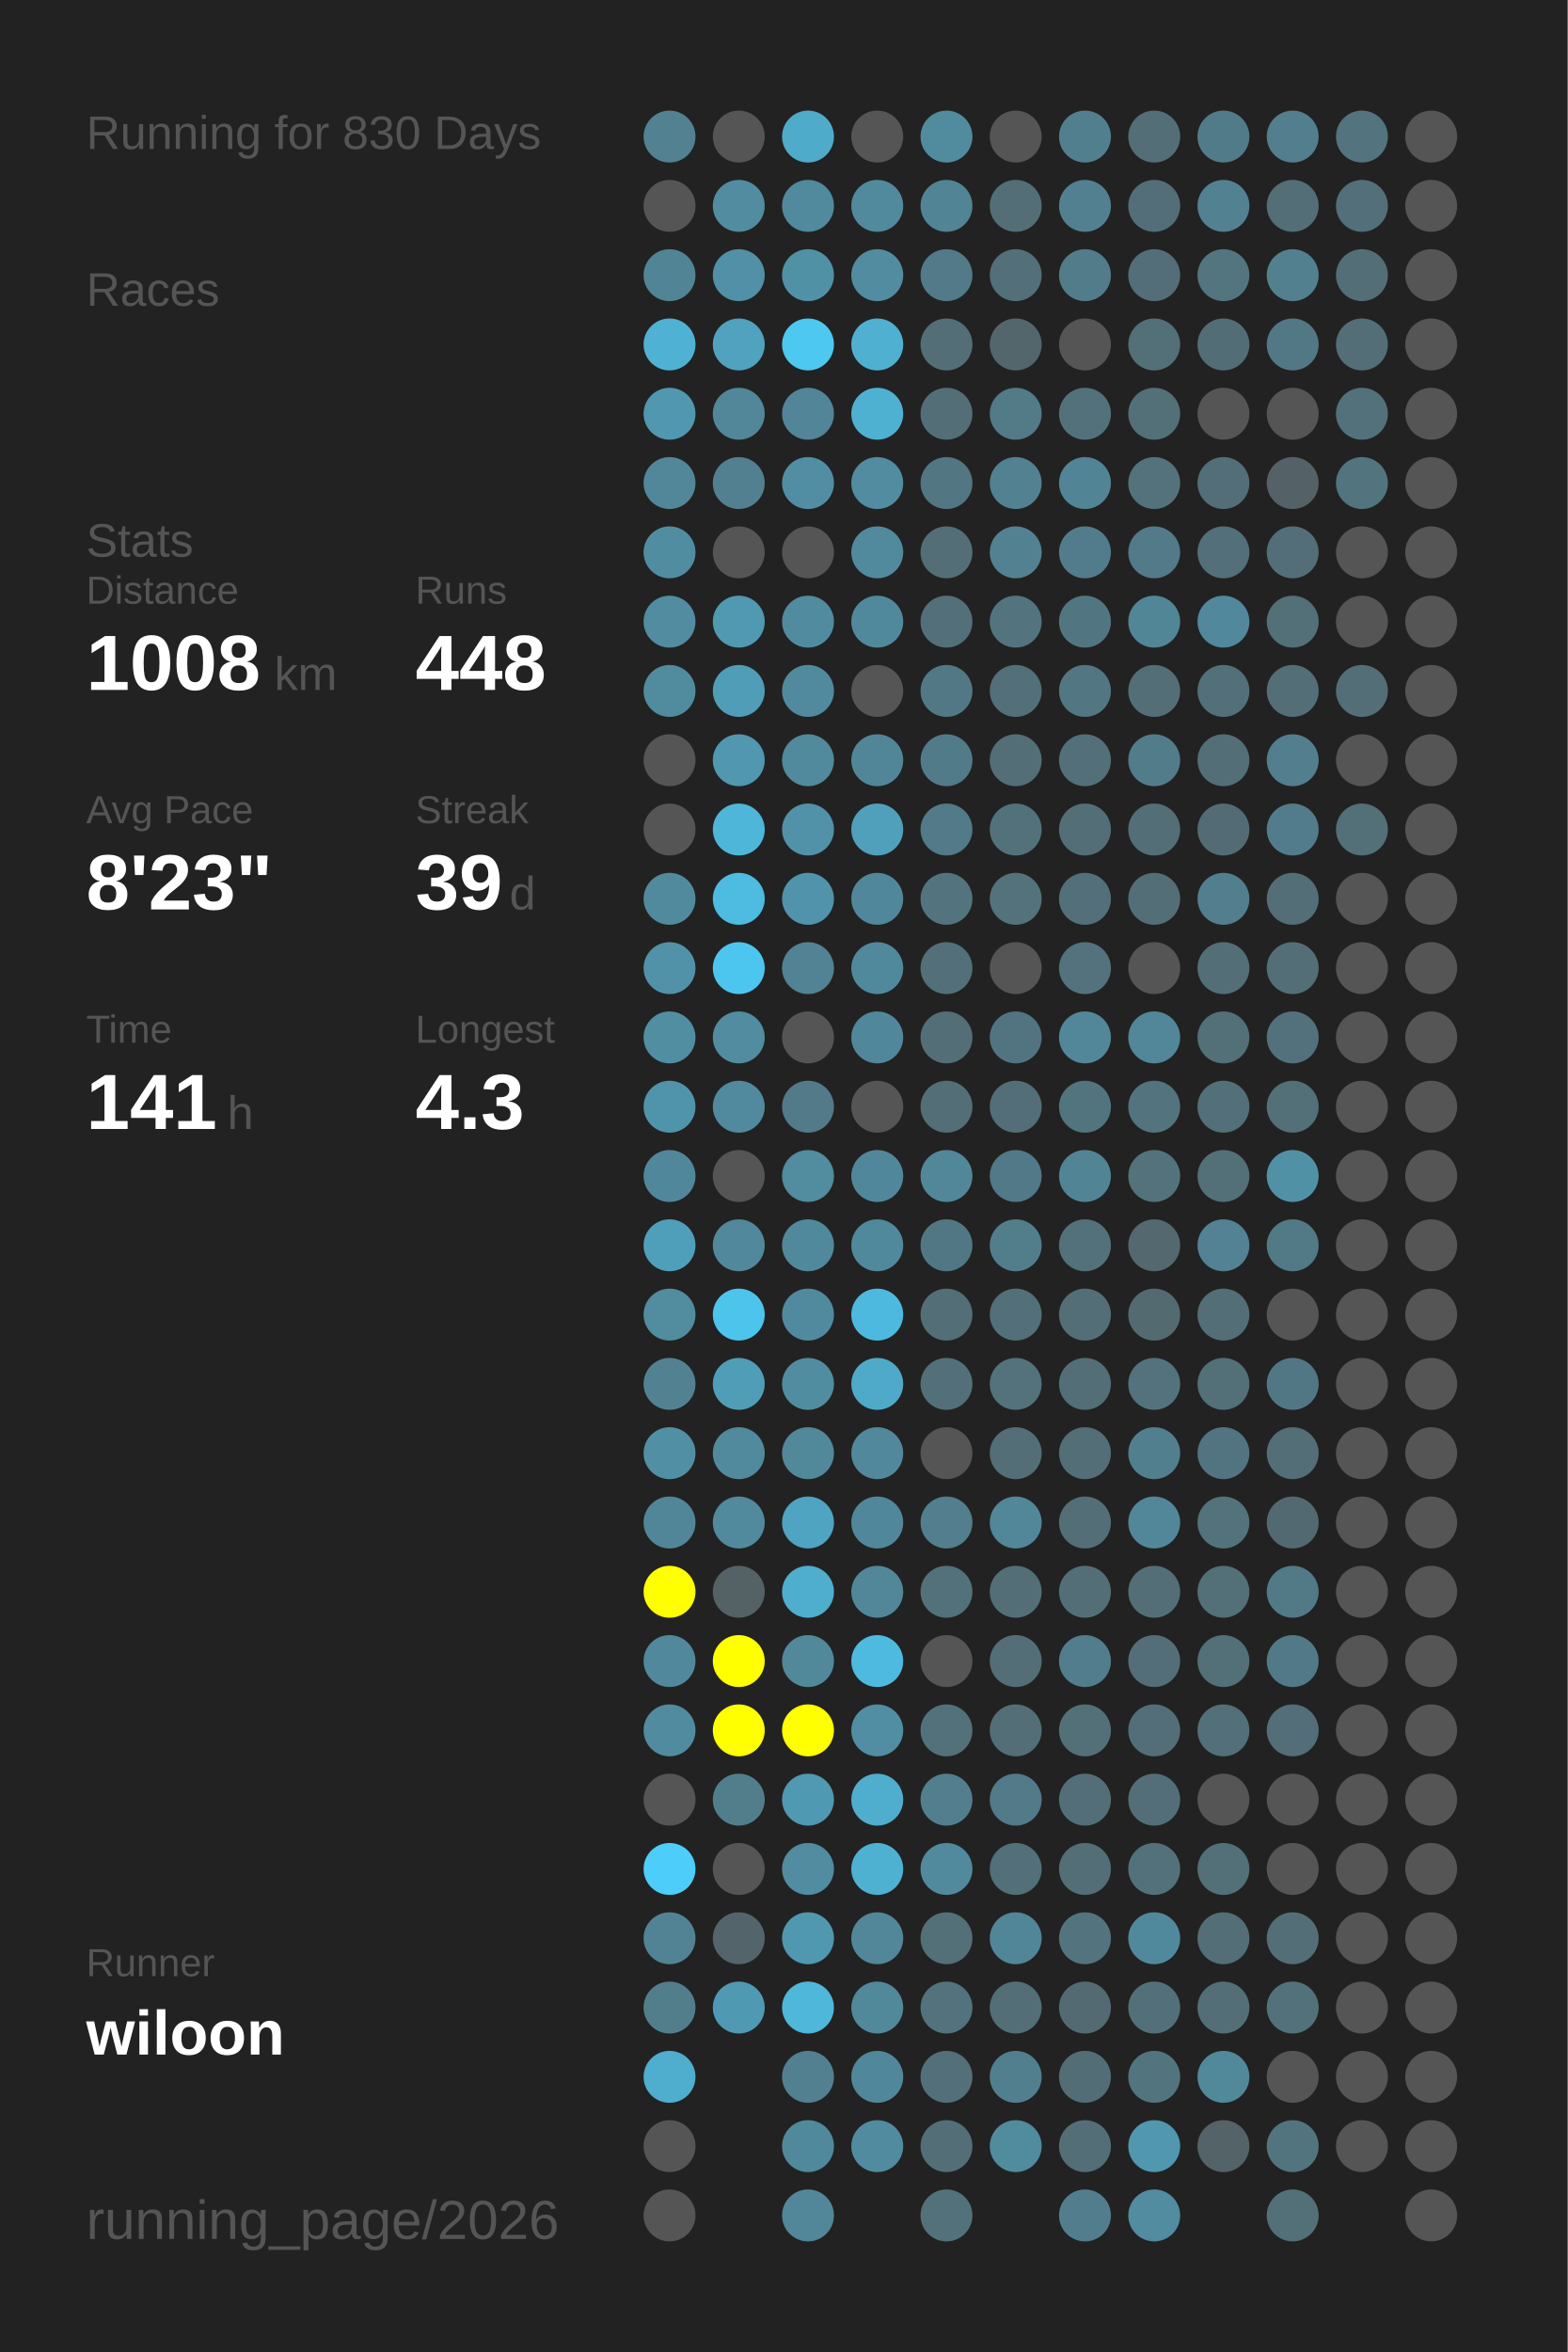
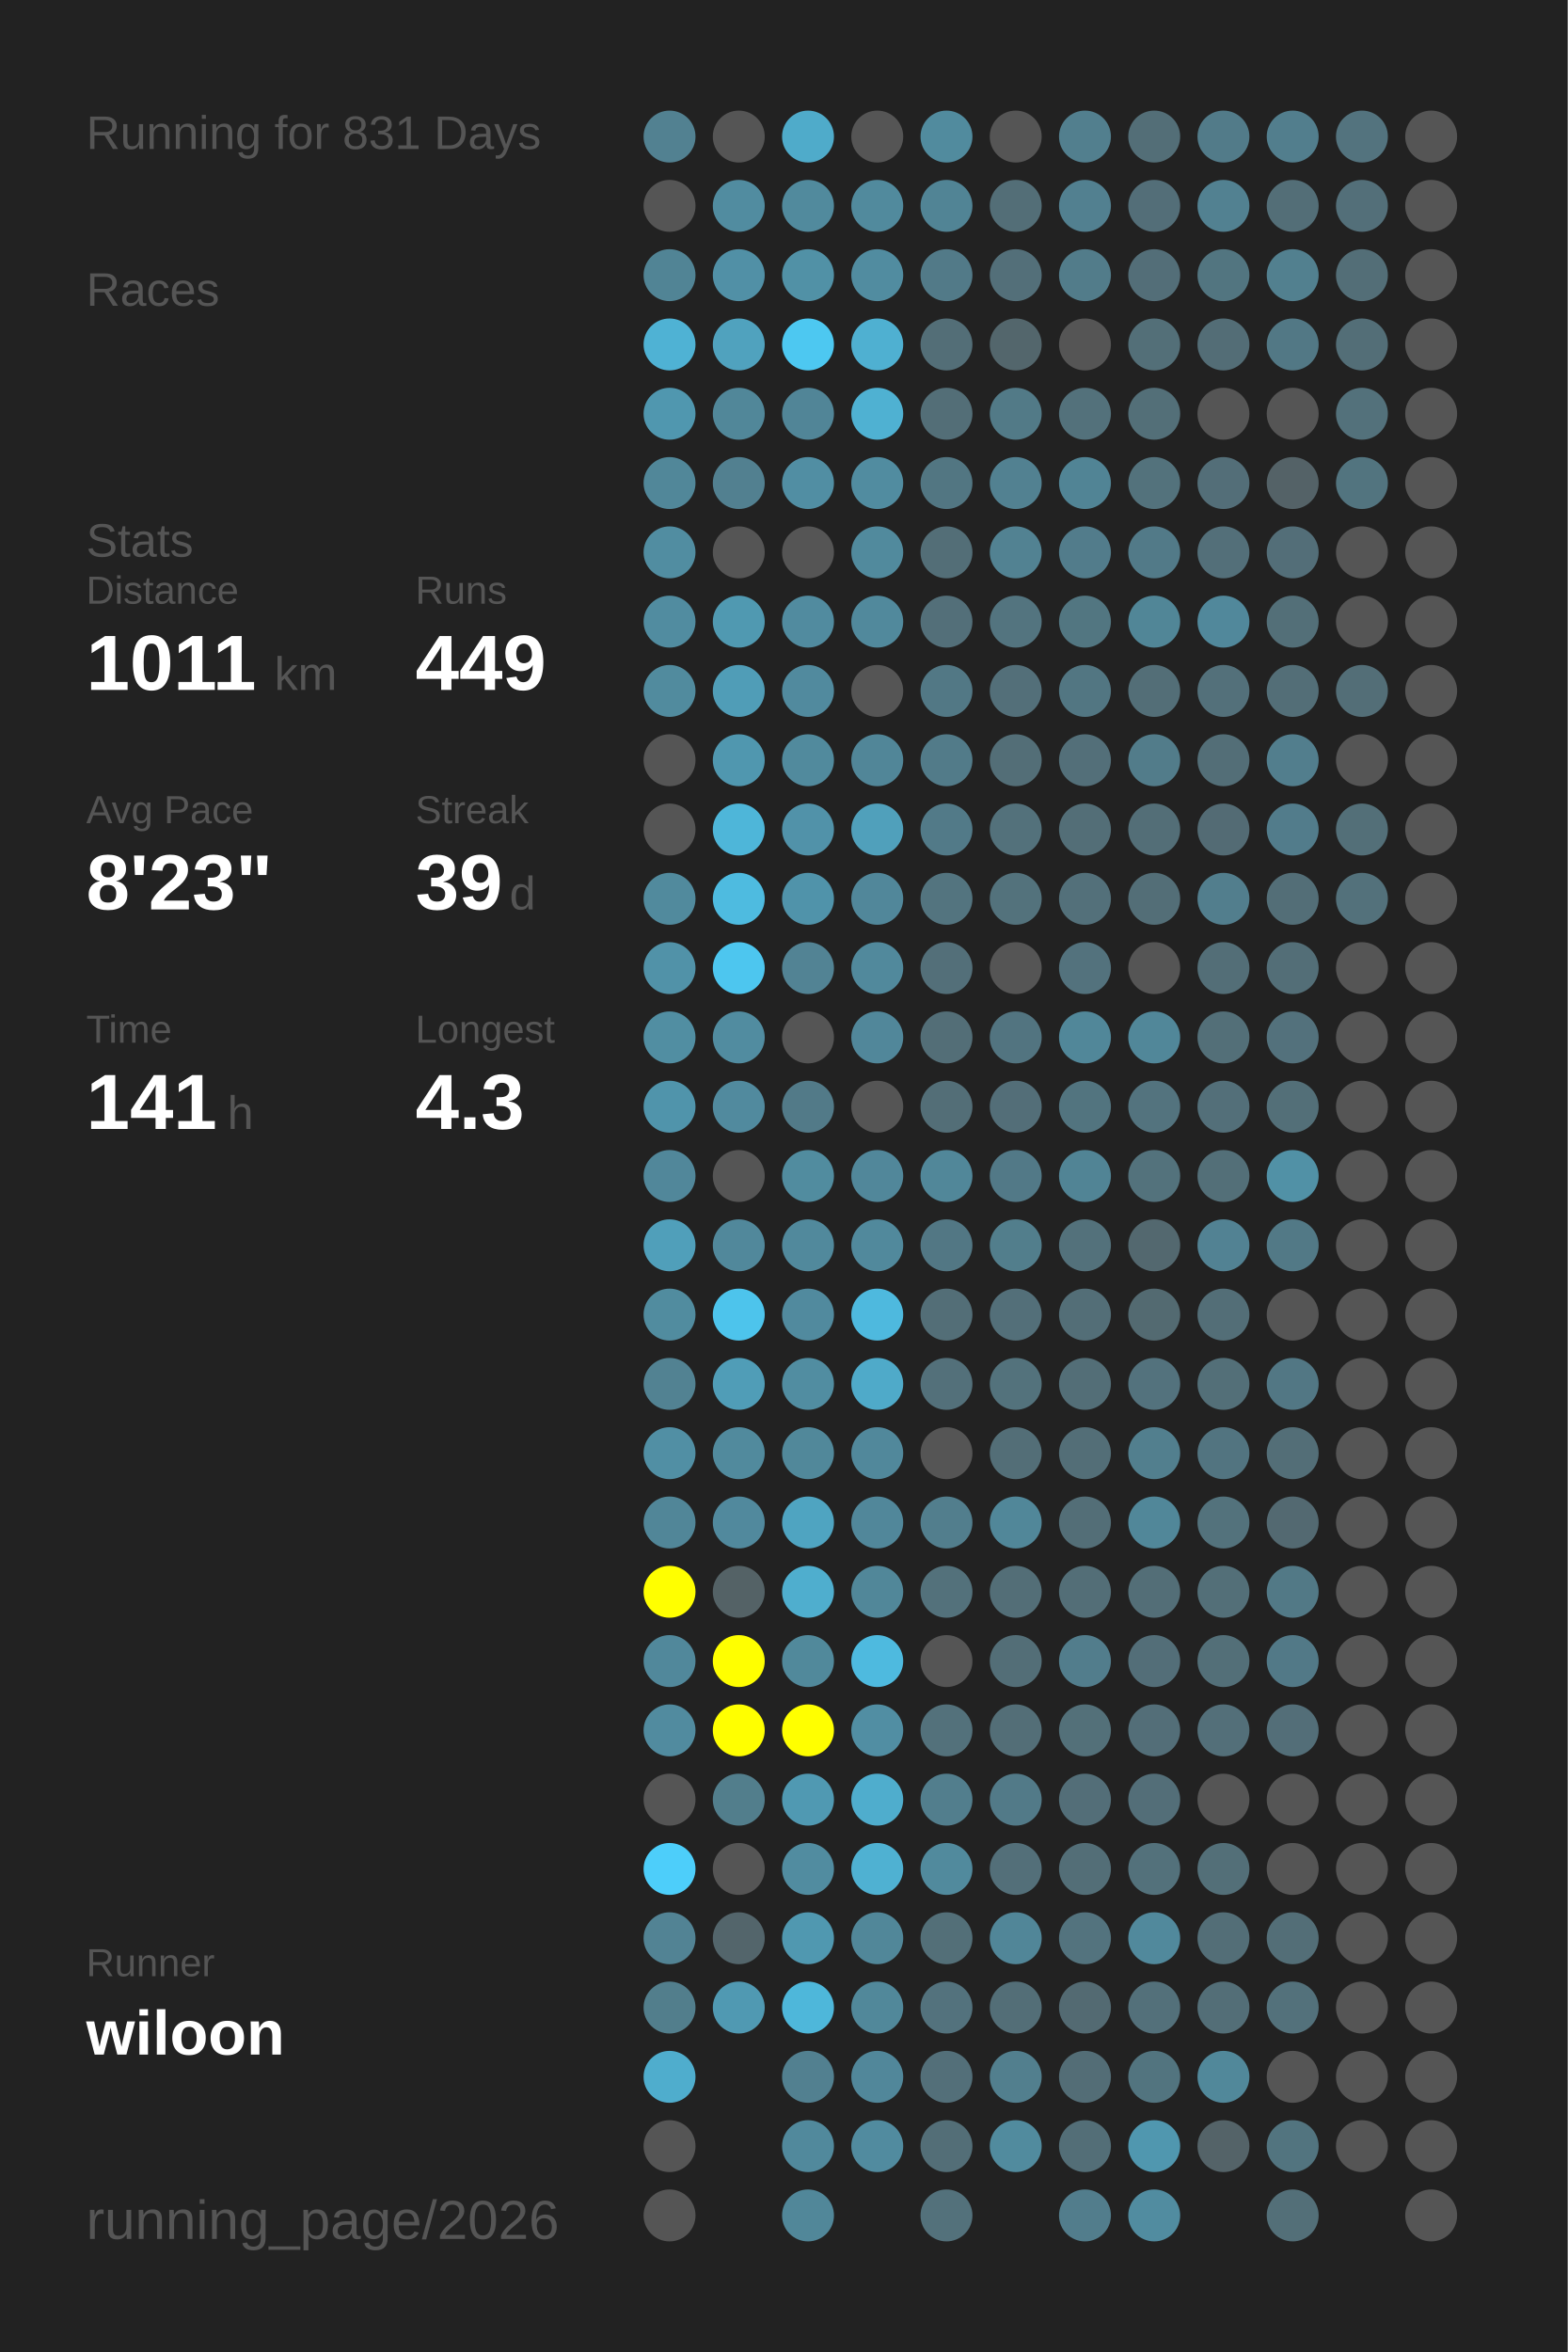
<svg xmlns="http://www.w3.org/2000/svg" baseProfile="full" height="300mm" version="1.1" viewBox="0,0,200,300" width="200mm">
  <defs />
  <rect fill="#222222" height="300" width="200" x="0" y="0" />
-   <text fill="#555555" style="font-size:6px; font-family:Arial;" x="11" y="19">Running for 830 Days</text>
+   <text fill="#555555" style="font-size:6px; font-family:Arial;" x="11" y="19">Running for 831 Days</text>
  <text fill="#555555" style="font-size:6px; font-family:Arial;" x="11" y="39">Races</text>
  <text fill="#555555" style="font-size:6px; font-family:Arial;" x="11" y="71">Stats</text>
  <text fill="#555555" style="font-size:5px; font-family:Arial;" x="11" y="77">Distance</text>
-   <text fill="#FFFFFF" style="font-size:10px; font-family:Arial; font-weight:bold;" x="11" y="88">1008</text>
+   <text fill="#FFFFFF" style="font-size:10px; font-family:Arial; font-weight:bold;" x="11" y="88">1011</text>
  <text fill="#555555" style="font-size:6px; font-family:Arial;" x="35" y="88">km</text>
  <text fill="#555555" style="font-size:5px; font-family:Arial;" x="53" y="77">Runs</text>
-   <text fill="#FFFFFF" style="font-size:10px; font-family:Arial; font-weight:bold;" x="53" y="88">448</text>
+   <text fill="#FFFFFF" style="font-size:10px; font-family:Arial; font-weight:bold;" x="53" y="88">449</text>
  <text fill="#555555" style="font-size:5px; font-family:Arial;" x="11" y="105">Avg Pace</text>
  <text fill="#FFFFFF" style="font-size:10px; font-family:Arial; font-weight:bold;" x="11" y="116">8'23"</text>
  <text fill="#555555" style="font-size:5px; font-family:Arial;" x="53" y="105">Streak</text>
  <text fill="#FFFFFF" style="font-size:10px; font-family:Arial; font-weight:bold;" x="53" y="116">39</text>
  <text fill="#555555" style="font-size:6px; font-family:Arial;" x="65" y="116">d</text>
  <text fill="#555555" style="font-size:5px; font-family:Arial;" x="11" y="133">Time</text>
  <text fill="#FFFFFF" style="font-size:10px; font-family:Arial; font-weight:bold;" x="11" y="144">141</text>
  <text fill="#555555" style="font-size:6px; font-family:Arial;" x="29" y="144">h</text>
  <text fill="#555555" style="font-size:5px; font-family:Arial;" x="53" y="133">Longest</text>
  <text fill="#FFFFFF" style="font-size:10px; font-family:Arial; font-weight:bold;" x="53" y="144">4.3</text>
  <text fill="#555555" style="font-size:5px; font-family:Arial;" x="11" y="252.065">Runner</text>
  <text fill="#FFFFFF" style="font-size:8px; font-family:Arial; font-weight:bold;" x="11" y="262.065">wiloon</text>
  <text fill="#555555" style="font-size:7px; font-family:Arial;" x="11" y="285.581">running_page/2026</text>
  <circle cx="85.417" cy="17.419" fill="#528191" r="3.312" />
  <circle cx="85.417" cy="26.258" fill="#555555" r="3.312" />
  <circle cx="85.417" cy="35.097" fill="#518495" r="3.312" />
  <circle cx="85.417" cy="43.935" fill="#4fb2d4" r="3.312" />
  <circle cx="85.417" cy="52.774" fill="#5097af" r="3.312" />
  <circle cx="85.417" cy="61.613" fill="#518799" r="3.312" />
  <circle cx="85.417" cy="70.452" fill="#518da1" r="3.312" />
  <circle cx="85.417" cy="79.29" fill="#518ca0" r="3.312" />
  <circle cx="85.417" cy="88.129" fill="#518b9e" r="3.312" />
  <circle cx="85.417" cy="96.968" fill="#555555" r="3.312" />
  <circle cx="85.417" cy="105.806" fill="#555555" r="3.312" />
  <circle cx="85.417" cy="114.645" fill="#518a9d" r="3.312" />
  <circle cx="85.417" cy="123.484" fill="#5192a8" r="3.312" />
  <circle cx="85.417" cy="132.323" fill="#518ea2" r="3.312" />
  <circle cx="85.417" cy="141.161" fill="#5094ab" r="3.312" />
  <circle cx="85.417" cy="150" fill="#51879a" r="3.312" />
  <circle cx="85.417" cy="158.839" fill="#509fba" r="3.312" />
  <circle cx="85.417" cy="167.677" fill="#518c9f" r="3.312" />
  <circle cx="85.417" cy="176.516" fill="#528292" r="3.312" />
  <circle cx="85.417" cy="185.355" fill="#518fa4" r="3.312" />
  <circle cx="85.417" cy="194.194" fill="#518698" r="3.312" />
  <circle cx="85.417" cy="203.032" fill="#FFFF00" r="3.312" />
  <circle cx="85.417" cy="211.871" fill="#51889b" r="3.312" />
  <circle cx="85.417" cy="220.71" fill="#518b9f" r="3.312" />
  <circle cx="85.417" cy="229.548" fill="#555555" r="3.312" />
  <circle cx="85.417" cy="238.387" fill="#4dcefa" r="3.312" />
  <circle cx="85.417" cy="247.226" fill="#528394" r="3.312" />
  <circle cx="85.417" cy="256.065" fill="#527e8c" r="3.312" />
  <circle cx="85.417" cy="264.903" fill="#4fadcd" r="3.312" />
  <circle cx="85.417" cy="273.742" fill="#555555" r="3.312" />
  <circle cx="85.417" cy="282.581" fill="#555555" r="3.312" />
  <circle cx="94.25" cy="17.419" fill="#555555" r="3.312" />
  <circle cx="94.25" cy="26.258" fill="#518ca0" r="3.312" />
  <circle cx="94.25" cy="35.097" fill="#5190a6" r="3.312" />
  <circle cx="94.25" cy="43.935" fill="#50a2be" r="3.312" />
  <circle cx="94.25" cy="52.774" fill="#518799" r="3.312" />
  <circle cx="94.25" cy="61.613" fill="#528090" r="3.312" />
  <circle cx="94.25" cy="70.452" fill="#555555" r="3.312" />
  <circle cx="94.25" cy="79.29" fill="#5099b1" r="3.312" />
  <circle cx="94.25" cy="88.129" fill="#509db7" r="3.312" />
  <circle cx="94.25" cy="96.968" fill="#5097af" r="3.312" />
  <circle cx="94.25" cy="105.806" fill="#4eb6d9" r="3.312" />
  <circle cx="94.25" cy="114.645" fill="#4ebbe0" r="3.312" />
  <circle cx="94.25" cy="123.484" fill="#4dc6ef" r="3.312" />
  <circle cx="94.25" cy="132.323" fill="#518ca0" r="3.312" />
  <circle cx="94.25" cy="141.161" fill="#518a9e" r="3.312" />
  <circle cx="94.25" cy="150" fill="#555555" r="3.312" />
  <circle cx="94.25" cy="158.839" fill="#51889b" r="3.312" />
  <circle cx="94.25" cy="167.677" fill="#4dc4ec" r="3.312" />
  <circle cx="94.25" cy="176.516" fill="#509db7" r="3.312" />
  <circle cx="94.25" cy="185.355" fill="#518a9d" r="3.312" />
  <circle cx="94.25" cy="194.194" fill="#51899d" r="3.312" />
  <circle cx="94.25" cy="203.032" fill="#546266" r="3.312" />
  <circle cx="94.25" cy="211.871" fill="#FFFF00" r="3.312" />
  <circle cx="94.25" cy="220.71" fill="#FFFF00" r="3.312" />
  <circle cx="94.25" cy="229.548" fill="#527e8c" r="3.312" />
  <circle cx="94.25" cy="238.387" fill="#555555" r="3.312" />
  <circle cx="94.25" cy="247.226" fill="#53656b" r="3.312" />
  <circle cx="94.25" cy="256.065" fill="#5099b2" r="3.312" />
  <circle cx="103.083" cy="17.419" fill="#4fabca" r="3.312" />
  <circle cx="103.083" cy="26.258" fill="#518a9d" r="3.312" />
  <circle cx="103.083" cy="35.097" fill="#5191a6" r="3.312" />
  <circle cx="103.083" cy="43.935" fill="#4dc8f1" r="3.312" />
  <circle cx="103.083" cy="52.774" fill="#518597" r="3.312" />
  <circle cx="103.083" cy="61.613" fill="#518ea3" r="3.312" />
  <circle cx="103.083" cy="70.452" fill="#555555" r="3.312" />
  <circle cx="103.083" cy="79.29" fill="#518b9f" r="3.312" />
  <circle cx="103.083" cy="88.129" fill="#518a9e" r="3.312" />
  <circle cx="103.083" cy="96.968" fill="#518a9d" r="3.312" />
  <circle cx="103.083" cy="105.806" fill="#5192a9" r="3.312" />
  <circle cx="103.083" cy="114.645" fill="#5093aa" r="3.312" />
  <circle cx="103.083" cy="123.484" fill="#528394" r="3.312" />
  <circle cx="103.083" cy="132.323" fill="#555555" r="3.312" />
  <circle cx="103.083" cy="141.161" fill="#527a88" r="3.312" />
  <circle cx="103.083" cy="150" fill="#518c9f" r="3.312" />
  <circle cx="103.083" cy="158.839" fill="#51899c" r="3.312" />
  <circle cx="103.083" cy="167.677" fill="#518a9e" r="3.312" />
  <circle cx="103.083" cy="176.516" fill="#518da1" r="3.312" />
  <circle cx="103.083" cy="185.355" fill="#51889a" r="3.312" />
  <circle cx="103.083" cy="194.194" fill="#4fa4c1" r="3.312" />
  <circle cx="103.083" cy="203.032" fill="#4faece" r="3.312" />
  <circle cx="103.083" cy="211.871" fill="#51899b" r="3.312" />
  <circle cx="103.083" cy="220.71" fill="#FFFF00" r="3.312" />
  <circle cx="103.083" cy="229.548" fill="#5099b2" r="3.312" />
  <circle cx="103.083" cy="238.387" fill="#518ca0" r="3.312" />
  <circle cx="103.083" cy="247.226" fill="#5098b0" r="3.312" />
  <circle cx="103.083" cy="256.065" fill="#4eb7da" r="3.312" />
  <circle cx="103.083" cy="264.903" fill="#528090" r="3.312" />
  <circle cx="103.083" cy="273.742" fill="#51899c" r="3.312" />
  <circle cx="103.083" cy="282.581" fill="#518799" r="3.312" />
  <circle cx="111.917" cy="17.419" fill="#555555" r="3.312" />
  <circle cx="111.917" cy="26.258" fill="#518a9d" r="3.312" />
  <circle cx="111.917" cy="35.097" fill="#518ca0" r="3.312" />
  <circle cx="111.917" cy="43.935" fill="#4fb0d1" r="3.312" />
  <circle cx="111.917" cy="52.774" fill="#4fb1d2" r="3.312" />
  <circle cx="111.917" cy="61.613" fill="#518ca0" r="3.312" />
  <circle cx="111.917" cy="70.452" fill="#518a9d" r="3.312" />
  <circle cx="111.917" cy="79.29" fill="#51899c" r="3.312" />
  <circle cx="111.917" cy="88.129" fill="#555555" r="3.312" />
  <circle cx="111.917" cy="96.968" fill="#518698" r="3.312" />
  <circle cx="111.917" cy="105.806" fill="#50a0bb" r="3.312" />
  <circle cx="111.917" cy="114.645" fill="#51879a" r="3.312" />
  <circle cx="111.917" cy="123.484" fill="#51899c" r="3.312" />
  <circle cx="111.917" cy="132.323" fill="#51879a" r="3.312" />
  <circle cx="111.917" cy="141.161" fill="#555555" r="3.312" />
  <circle cx="111.917" cy="150" fill="#51879a" r="3.312" />
  <circle cx="111.917" cy="158.839" fill="#51899c" r="3.312" />
  <circle cx="111.917" cy="167.677" fill="#4eb9de" r="3.312" />
  <circle cx="111.917" cy="176.516" fill="#4faac9" r="3.312" />
  <circle cx="111.917" cy="185.355" fill="#51889b" r="3.312" />
  <circle cx="111.917" cy="194.194" fill="#51879a" r="3.312" />
  <circle cx="111.917" cy="203.032" fill="#518799" r="3.312" />
  <circle cx="111.917" cy="211.871" fill="#4ebadf" r="3.312" />
  <circle cx="111.917" cy="220.71" fill="#518ea3" r="3.312" />
  <circle cx="111.917" cy="229.548" fill="#4fadcd" r="3.312" />
  <circle cx="111.917" cy="238.387" fill="#4fb1d2" r="3.312" />
  <circle cx="111.917" cy="247.226" fill="#518799" r="3.312" />
  <circle cx="111.917" cy="256.065" fill="#51889a" r="3.312" />
  <circle cx="111.917" cy="264.903" fill="#51879a" r="3.312" />
  <circle cx="111.917" cy="273.742" fill="#518b9f" r="3.312" />
  <circle cx="120.75" cy="17.419" fill="#518b9e" r="3.312" />
  <circle cx="120.75" cy="26.258" fill="#518495" r="3.312" />
  <circle cx="120.75" cy="35.097" fill="#527a88" r="3.312" />
  <circle cx="120.75" cy="43.935" fill="#536e77" r="3.312" />
  <circle cx="120.75" cy="52.774" fill="#536e77" r="3.312" />
  <circle cx="120.75" cy="61.613" fill="#527682" r="3.312" />
  <circle cx="120.75" cy="70.452" fill="#536e77" r="3.312" />
  <circle cx="120.75" cy="79.29" fill="#536f79" r="3.312" />
  <circle cx="120.75" cy="88.129" fill="#527885" r="3.312" />
  <circle cx="120.75" cy="96.968" fill="#527b89" r="3.312" />
  <circle cx="120.75" cy="105.806" fill="#527a88" r="3.312" />
  <circle cx="120.75" cy="114.645" fill="#53747f" r="3.312" />
  <circle cx="120.75" cy="123.484" fill="#536f79" r="3.312" />
  <circle cx="120.75" cy="132.323" fill="#536e77" r="3.312" />
  <circle cx="120.75" cy="141.161" fill="#536e77" r="3.312" />
  <circle cx="120.75" cy="150" fill="#518799" r="3.312" />
  <circle cx="120.75" cy="158.839" fill="#527784" r="3.312" />
  <circle cx="120.75" cy="167.677" fill="#536e77" r="3.312" />
  <circle cx="120.75" cy="176.516" fill="#53707a" r="3.312" />
  <circle cx="120.75" cy="185.355" fill="#555555" r="3.312" />
  <circle cx="120.75" cy="194.194" fill="#527e8d" r="3.312" />
  <circle cx="120.75" cy="203.032" fill="#53717b" r="3.312" />
  <circle cx="120.75" cy="211.871" fill="#555555" r="3.312" />
  <circle cx="120.75" cy="220.71" fill="#53717b" r="3.312" />
  <circle cx="120.75" cy="229.548" fill="#527e8d" r="3.312" />
  <circle cx="120.75" cy="238.387" fill="#518a9d" r="3.312" />
  <circle cx="120.75" cy="247.226" fill="#536f78" r="3.312" />
  <circle cx="120.75" cy="256.065" fill="#53727d" r="3.312" />
  <circle cx="120.75" cy="264.903" fill="#536f79" r="3.312" />
  <circle cx="120.75" cy="273.742" fill="#536e77" r="3.312" />
  <circle cx="120.75" cy="282.581" fill="#53717b" r="3.312" />
  <circle cx="129.583" cy="17.419" fill="#555555" r="3.312" />
  <circle cx="129.583" cy="26.258" fill="#536e77" r="3.312" />
  <circle cx="129.583" cy="35.097" fill="#536f79" r="3.312" />
  <circle cx="129.583" cy="43.935" fill="#53666c" r="3.312" />
  <circle cx="129.583" cy="52.774" fill="#527a87" r="3.312" />
  <circle cx="129.583" cy="61.613" fill="#528191" r="3.312" />
  <circle cx="129.583" cy="70.452" fill="#528292" r="3.312" />
  <circle cx="129.583" cy="79.29" fill="#53747f" r="3.312" />
  <circle cx="129.583" cy="88.129" fill="#536f79" r="3.312" />
  <circle cx="129.583" cy="96.968" fill="#536e77" r="3.312" />
  <circle cx="129.583" cy="105.806" fill="#53717b" r="3.312" />
  <circle cx="129.583" cy="114.645" fill="#53727c" r="3.312" />
  <circle cx="129.583" cy="123.484" fill="#555555" r="3.312" />
  <circle cx="129.583" cy="132.323" fill="#527480" r="3.312" />
  <circle cx="129.583" cy="141.161" fill="#536e78" r="3.312" />
  <circle cx="129.583" cy="150" fill="#527987" r="3.312" />
  <circle cx="129.583" cy="158.839" fill="#527e8c" r="3.312" />
  <circle cx="129.583" cy="167.677" fill="#536f79" r="3.312" />
  <circle cx="129.583" cy="176.516" fill="#53727c" r="3.312" />
  <circle cx="129.583" cy="185.355" fill="#536e77" r="3.312" />
  <circle cx="129.583" cy="194.194" fill="#518799" r="3.312" />
  <circle cx="129.583" cy="203.032" fill="#536e77" r="3.312" />
  <circle cx="129.583" cy="211.871" fill="#536e77" r="3.312" />
  <circle cx="129.583" cy="220.71" fill="#536e77" r="3.312" />
  <circle cx="129.583" cy="229.548" fill="#527a88" r="3.312" />
  <circle cx="129.583" cy="238.387" fill="#536f79" r="3.312" />
  <circle cx="129.583" cy="247.226" fill="#518698" r="3.312" />
  <circle cx="129.583" cy="256.065" fill="#536e77" r="3.312" />
  <circle cx="129.583" cy="264.903" fill="#527f8e" r="3.312" />
  <circle cx="129.583" cy="273.742" fill="#518b9e" r="3.312" />
  <circle cx="138.417" cy="17.419" fill="#527f8e" r="3.312" />
  <circle cx="138.417" cy="26.258" fill="#528090" r="3.312" />
  <circle cx="138.417" cy="35.097" fill="#527c8a" r="3.312" />
  <circle cx="138.417" cy="43.935" fill="#555555" r="3.312" />
  <circle cx="138.417" cy="52.774" fill="#53717b" r="3.312" />
  <circle cx="138.417" cy="61.613" fill="#518495" r="3.312" />
  <circle cx="138.417" cy="70.452" fill="#527c8b" r="3.312" />
  <circle cx="138.417" cy="79.29" fill="#527681" r="3.312" />
  <circle cx="138.417" cy="88.129" fill="#527682" r="3.312" />
  <circle cx="138.417" cy="96.968" fill="#536f79" r="3.312" />
  <circle cx="138.417" cy="105.806" fill="#536e77" r="3.312" />
  <circle cx="138.417" cy="114.645" fill="#53707a" r="3.312" />
  <circle cx="138.417" cy="123.484" fill="#53727d" r="3.312" />
  <circle cx="138.417" cy="132.323" fill="#518799" r="3.312" />
  <circle cx="138.417" cy="141.161" fill="#52747f" r="3.312" />
  <circle cx="138.417" cy="150" fill="#518495" r="3.312" />
  <circle cx="138.417" cy="158.839" fill="#53717b" r="3.312" />
  <circle cx="138.417" cy="167.677" fill="#536e77" r="3.312" />
  <circle cx="138.417" cy="176.516" fill="#536e77" r="3.312" />
  <circle cx="138.417" cy="185.355" fill="#536e77" r="3.312" />
  <circle cx="138.417" cy="194.194" fill="#536e77" r="3.312" />
  <circle cx="138.417" cy="203.032" fill="#536e77" r="3.312" />
  <circle cx="138.417" cy="211.871" fill="#527d8c" r="3.312" />
  <circle cx="138.417" cy="220.71" fill="#537079" r="3.312" />
  <circle cx="138.417" cy="229.548" fill="#536e78" r="3.312" />
  <circle cx="138.417" cy="238.387" fill="#536e77" r="3.312" />
  <circle cx="138.417" cy="247.226" fill="#53737e" r="3.312" />
  <circle cx="138.417" cy="256.065" fill="#536a72" r="3.312" />
  <circle cx="138.417" cy="264.903" fill="#536d76" r="3.312" />
  <circle cx="138.417" cy="273.742" fill="#536e77" r="3.312" />
  <circle cx="138.417" cy="282.581" fill="#527d8c" r="3.312" />
  <circle cx="147.25" cy="17.419" fill="#536e77" r="3.312" />
  <circle cx="147.25" cy="26.258" fill="#536e78" r="3.312" />
  <circle cx="147.25" cy="35.097" fill="#536e78" r="3.312" />
  <circle cx="147.25" cy="43.935" fill="#536f78" r="3.312" />
  <circle cx="147.25" cy="52.774" fill="#536f78" r="3.312" />
  <circle cx="147.25" cy="61.613" fill="#53727c" r="3.312" />
  <circle cx="147.25" cy="70.452" fill="#527a88" r="3.312" />
  <circle cx="147.25" cy="79.29" fill="#518697" r="3.312" />
  <circle cx="147.25" cy="88.129" fill="#536e77" r="3.312" />
  <circle cx="147.25" cy="96.968" fill="#527c8a" r="3.312" />
  <circle cx="147.25" cy="105.806" fill="#536e77" r="3.312" />
  <circle cx="147.25" cy="114.645" fill="#536e77" r="3.312" />
  <circle cx="147.25" cy="123.484" fill="#555555" r="3.312" />
  <circle cx="147.25" cy="132.323" fill="#518799" r="3.312" />
  <circle cx="147.25" cy="141.161" fill="#53737e" r="3.312" />
  <circle cx="147.25" cy="150" fill="#53727c" r="3.312" />
  <circle cx="147.25" cy="158.839" fill="#53686f" r="3.312" />
  <circle cx="147.25" cy="167.677" fill="#536a71" r="3.312" />
  <circle cx="147.25" cy="176.516" fill="#53727d" r="3.312" />
  <circle cx="147.25" cy="185.355" fill="#527f8e" r="3.312" />
  <circle cx="147.25" cy="194.194" fill="#518799" r="3.312" />
  <circle cx="147.25" cy="203.032" fill="#536e77" r="3.312" />
  <circle cx="147.25" cy="211.871" fill="#536e78" r="3.312" />
  <circle cx="147.25" cy="220.71" fill="#536e78" r="3.312" />
  <circle cx="147.25" cy="229.548" fill="#536e78" r="3.312" />
  <circle cx="147.25" cy="238.387" fill="#53717b" r="3.312" />
  <circle cx="147.25" cy="247.226" fill="#51899c" r="3.312" />
  <circle cx="147.25" cy="256.065" fill="#53707a" r="3.312" />
  <circle cx="147.25" cy="264.903" fill="#52747f" r="3.312" />
  <circle cx="147.25" cy="273.742" fill="#5097af" r="3.312" />
  <circle cx="147.25" cy="282.581" fill="#518ca0" r="3.312" />
  <circle cx="156.083" cy="17.419" fill="#527b89" r="3.312" />
  <circle cx="156.083" cy="26.258" fill="#528191" r="3.312" />
  <circle cx="156.083" cy="35.097" fill="#527580" r="3.312" />
  <circle cx="156.083" cy="43.935" fill="#536d76" r="3.312" />
  <circle cx="156.083" cy="52.774" fill="#555555" r="3.312" />
  <circle cx="156.083" cy="61.613" fill="#536e78" r="3.312" />
  <circle cx="156.083" cy="70.452" fill="#536f79" r="3.312" />
  <circle cx="156.083" cy="79.29" fill="#51889b" r="3.312" />
  <circle cx="156.083" cy="88.129" fill="#53707a" r="3.312" />
  <circle cx="156.083" cy="96.968" fill="#536e77" r="3.312" />
  <circle cx="156.083" cy="105.806" fill="#536b74" r="3.312" />
  <circle cx="156.083" cy="114.645" fill="#527e8d" r="3.312" />
  <circle cx="156.083" cy="123.484" fill="#536e77" r="3.312" />
  <circle cx="156.083" cy="132.323" fill="#536f78" r="3.312" />
  <circle cx="156.083" cy="141.161" fill="#536f79" r="3.312" />
  <circle cx="156.083" cy="150" fill="#536f78" r="3.312" />
  <circle cx="156.083" cy="158.839" fill="#528293" r="3.312" />
  <circle cx="156.083" cy="167.677" fill="#536e77" r="3.312" />
  <circle cx="156.083" cy="176.516" fill="#536f78" r="3.312" />
  <circle cx="156.083" cy="185.355" fill="#527480" r="3.312" />
  <circle cx="156.083" cy="194.194" fill="#53727c" r="3.312" />
  <circle cx="156.083" cy="203.032" fill="#536f78" r="3.312" />
  <circle cx="156.083" cy="211.871" fill="#536f78" r="3.312" />
  <circle cx="156.083" cy="220.71" fill="#536f79" r="3.312" />
  <circle cx="156.083" cy="229.548" fill="#555555" r="3.312" />
  <circle cx="156.083" cy="238.387" fill="#536f78" r="3.312" />
  <circle cx="156.083" cy="247.226" fill="#536e77" r="3.312" />
  <circle cx="156.083" cy="256.065" fill="#536e77" r="3.312" />
  <circle cx="156.083" cy="264.903" fill="#51889a" r="3.312" />
  <circle cx="156.083" cy="273.742" fill="#546368" r="3.312" />
  <circle cx="164.917" cy="17.419" fill="#527e8d" r="3.312" />
  <circle cx="164.917" cy="26.258" fill="#536e77" r="3.312" />
  <circle cx="164.917" cy="35.097" fill="#52808f" r="3.312" />
  <circle cx="164.917" cy="43.935" fill="#527885" r="3.312" />
  <circle cx="164.917" cy="52.774" fill="#555555" r="3.312" />
  <circle cx="164.917" cy="61.613" fill="#546267" r="3.312" />
  <circle cx="164.917" cy="70.452" fill="#536e78" r="3.312" />
  <circle cx="164.917" cy="79.29" fill="#536f78" r="3.312" />
  <circle cx="164.917" cy="88.129" fill="#536e77" r="3.312" />
  <circle cx="164.917" cy="96.968" fill="#527e8d" r="3.312" />
  <circle cx="164.917" cy="105.806" fill="#527c8b" r="3.312" />
  <circle cx="164.917" cy="114.645" fill="#536e77" r="3.312" />
  <circle cx="164.917" cy="123.484" fill="#536e77" r="3.312" />
  <circle cx="164.917" cy="132.323" fill="#53717c" r="3.312" />
  <circle cx="164.917" cy="141.161" fill="#536f78" r="3.312" />
  <circle cx="164.917" cy="150" fill="#5191a6" r="3.312" />
  <circle cx="164.917" cy="158.839" fill="#527986" r="3.312" />
  <circle cx="164.917" cy="167.677" fill="#555555" r="3.312" />
  <circle cx="164.917" cy="176.516" fill="#527784" r="3.312" />
  <circle cx="164.917" cy="185.355" fill="#536e77" r="3.312" />
  <circle cx="164.917" cy="194.194" fill="#536971" r="3.312" />
  <circle cx="164.917" cy="203.032" fill="#527986" r="3.312" />
  <circle cx="164.917" cy="211.871" fill="#527987" r="3.312" />
  <circle cx="164.917" cy="220.71" fill="#536e78" r="3.312" />
  <circle cx="164.917" cy="229.548" fill="#555555" r="3.312" />
  <circle cx="164.917" cy="238.387" fill="#555555" r="3.312" />
  <circle cx="164.917" cy="247.226" fill="#536e77" r="3.312" />
  <circle cx="164.917" cy="256.065" fill="#53717b" r="3.312" />
  <circle cx="164.917" cy="264.903" fill="#555555" r="3.312" />
  <circle cx="164.917" cy="273.742" fill="#52747f" r="3.312" />
  <circle cx="164.917" cy="282.581" fill="#536f78" r="3.312" />
  <circle cx="173.75" cy="17.419" fill="#53737e" r="3.312" />
  <circle cx="173.75" cy="26.258" fill="#536f79" r="3.312" />
  <circle cx="173.75" cy="35.097" fill="#536e77" r="3.312" />
  <circle cx="173.75" cy="43.935" fill="#536e77" r="3.312" />
  <circle cx="173.75" cy="52.774" fill="#53717b" r="3.312" />
  <circle cx="173.75" cy="61.613" fill="#52747f" r="3.312" />
  <circle cx="173.75" cy="70.452" fill="#555555" r="3.312" />
  <circle cx="173.75" cy="79.29" fill="#555555" r="3.312" />
  <circle cx="173.75" cy="88.129" fill="#536e77" r="3.312" />
  <circle cx="173.75" cy="96.968" fill="#555555" r="3.312" />
  <circle cx="173.75" cy="105.806" fill="#536f78" r="3.312" />
-   <circle cx="173.75" cy="114.645" fill="#555555" r="3.312" />
+   <circle cx="173.75" cy="114.645" fill="#53717b" r="3.312" />
  <circle cx="173.75" cy="123.484" fill="#555555" r="3.312" />
  <circle cx="173.75" cy="132.323" fill="#555555" r="3.312" />
  <circle cx="173.75" cy="141.161" fill="#555555" r="3.312" />
  <circle cx="173.75" cy="150" fill="#555555" r="3.312" />
  <circle cx="173.75" cy="158.839" fill="#555555" r="3.312" />
  <circle cx="173.75" cy="167.677" fill="#555555" r="3.312" />
  <circle cx="173.75" cy="176.516" fill="#555555" r="3.312" />
  <circle cx="173.75" cy="185.355" fill="#555555" r="3.312" />
  <circle cx="173.75" cy="194.194" fill="#555555" r="3.312" />
  <circle cx="173.75" cy="203.032" fill="#555555" r="3.312" />
  <circle cx="173.75" cy="211.871" fill="#555555" r="3.312" />
  <circle cx="173.75" cy="220.71" fill="#555555" r="3.312" />
  <circle cx="173.75" cy="229.548" fill="#555555" r="3.312" />
  <circle cx="173.75" cy="238.387" fill="#555555" r="3.312" />
  <circle cx="173.75" cy="247.226" fill="#555555" r="3.312" />
  <circle cx="173.75" cy="256.065" fill="#555555" r="3.312" />
  <circle cx="173.75" cy="264.903" fill="#555555" r="3.312" />
  <circle cx="173.75" cy="273.742" fill="#555555" r="3.312" />
  <circle cx="182.583" cy="17.419" fill="#555555" r="3.312" />
  <circle cx="182.583" cy="26.258" fill="#555555" r="3.312" />
  <circle cx="182.583" cy="35.097" fill="#555555" r="3.312" />
  <circle cx="182.583" cy="43.935" fill="#555555" r="3.312" />
  <circle cx="182.583" cy="52.774" fill="#555555" r="3.312" />
  <circle cx="182.583" cy="61.613" fill="#555555" r="3.312" />
  <circle cx="182.583" cy="70.452" fill="#555555" r="3.312" />
  <circle cx="182.583" cy="79.29" fill="#555555" r="3.312" />
  <circle cx="182.583" cy="88.129" fill="#555555" r="3.312" />
  <circle cx="182.583" cy="96.968" fill="#555555" r="3.312" />
  <circle cx="182.583" cy="105.806" fill="#555555" r="3.312" />
  <circle cx="182.583" cy="114.645" fill="#555555" r="3.312" />
  <circle cx="182.583" cy="123.484" fill="#555555" r="3.312" />
  <circle cx="182.583" cy="132.323" fill="#555555" r="3.312" />
  <circle cx="182.583" cy="141.161" fill="#555555" r="3.312" />
  <circle cx="182.583" cy="150" fill="#555555" r="3.312" />
  <circle cx="182.583" cy="158.839" fill="#555555" r="3.312" />
  <circle cx="182.583" cy="167.677" fill="#555555" r="3.312" />
  <circle cx="182.583" cy="176.516" fill="#555555" r="3.312" />
  <circle cx="182.583" cy="185.355" fill="#555555" r="3.312" />
  <circle cx="182.583" cy="194.194" fill="#555555" r="3.312" />
  <circle cx="182.583" cy="203.032" fill="#555555" r="3.312" />
  <circle cx="182.583" cy="211.871" fill="#555555" r="3.312" />
  <circle cx="182.583" cy="220.71" fill="#555555" r="3.312" />
  <circle cx="182.583" cy="229.548" fill="#555555" r="3.312" />
  <circle cx="182.583" cy="238.387" fill="#555555" r="3.312" />
  <circle cx="182.583" cy="247.226" fill="#555555" r="3.312" />
  <circle cx="182.583" cy="256.065" fill="#555555" r="3.312" />
  <circle cx="182.583" cy="264.903" fill="#555555" r="3.312" />
  <circle cx="182.583" cy="273.742" fill="#555555" r="3.312" />
  <circle cx="182.583" cy="282.581" fill="#555555" r="3.312" />
</svg>
